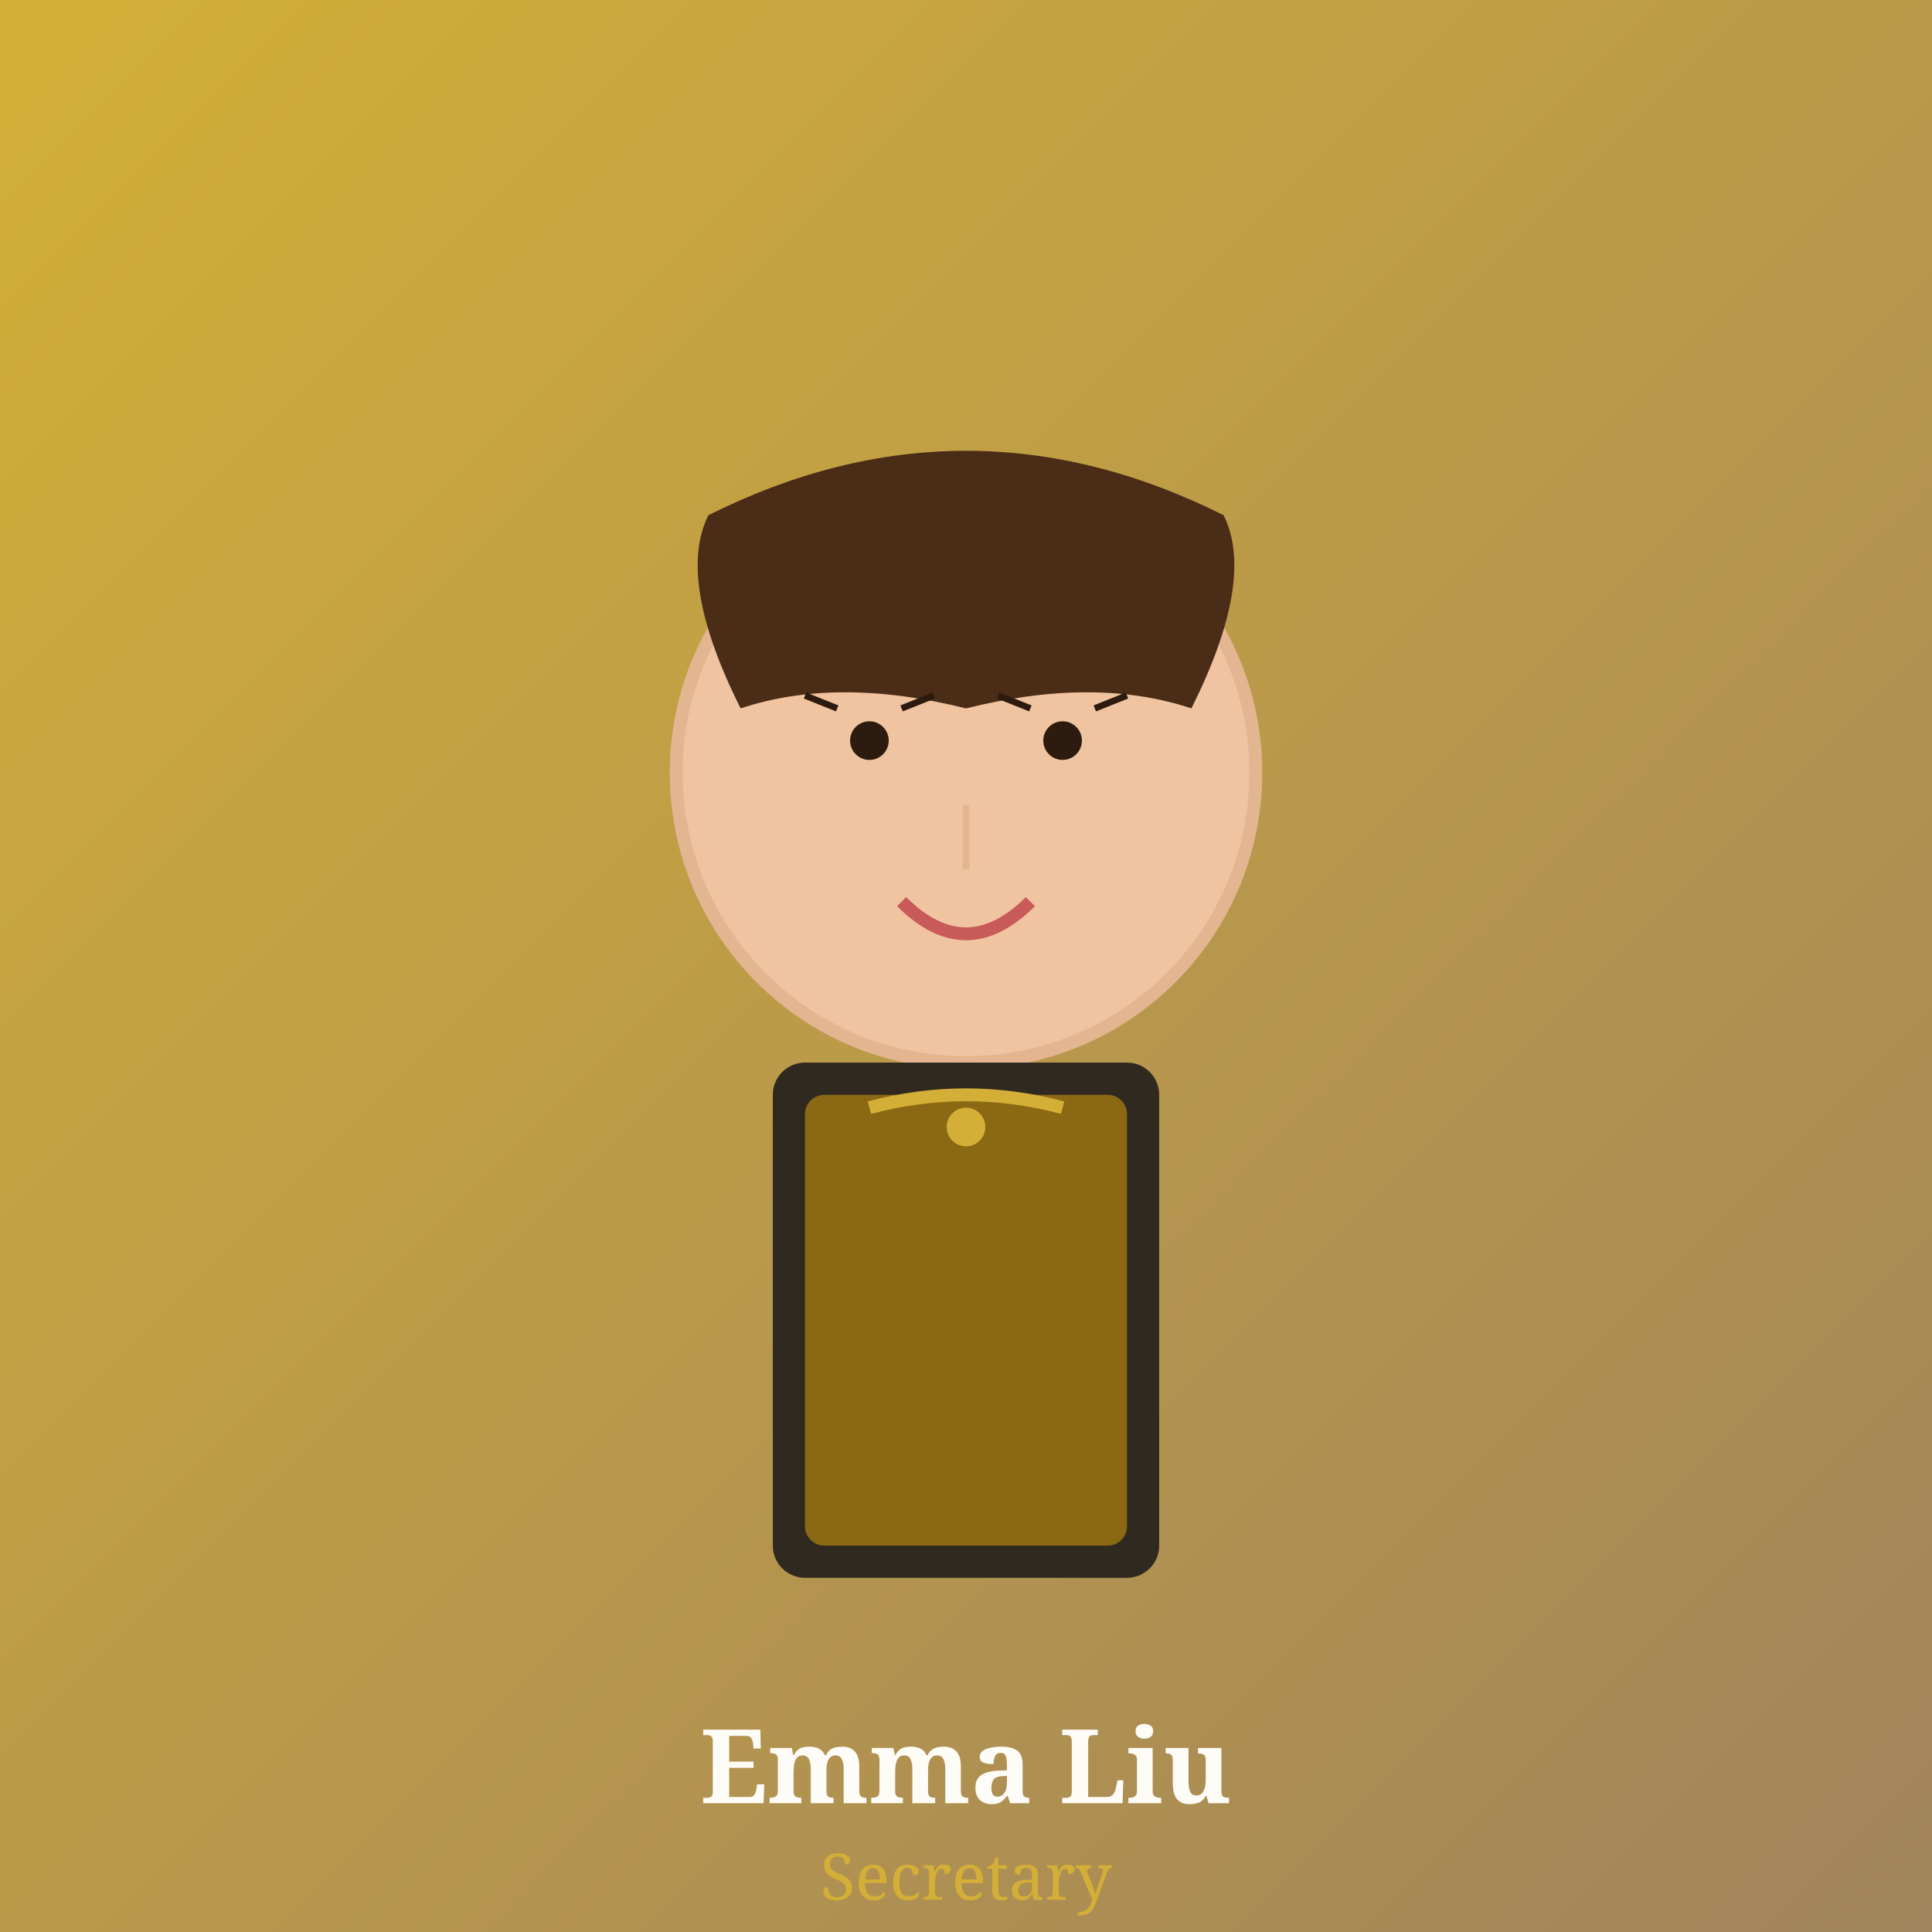
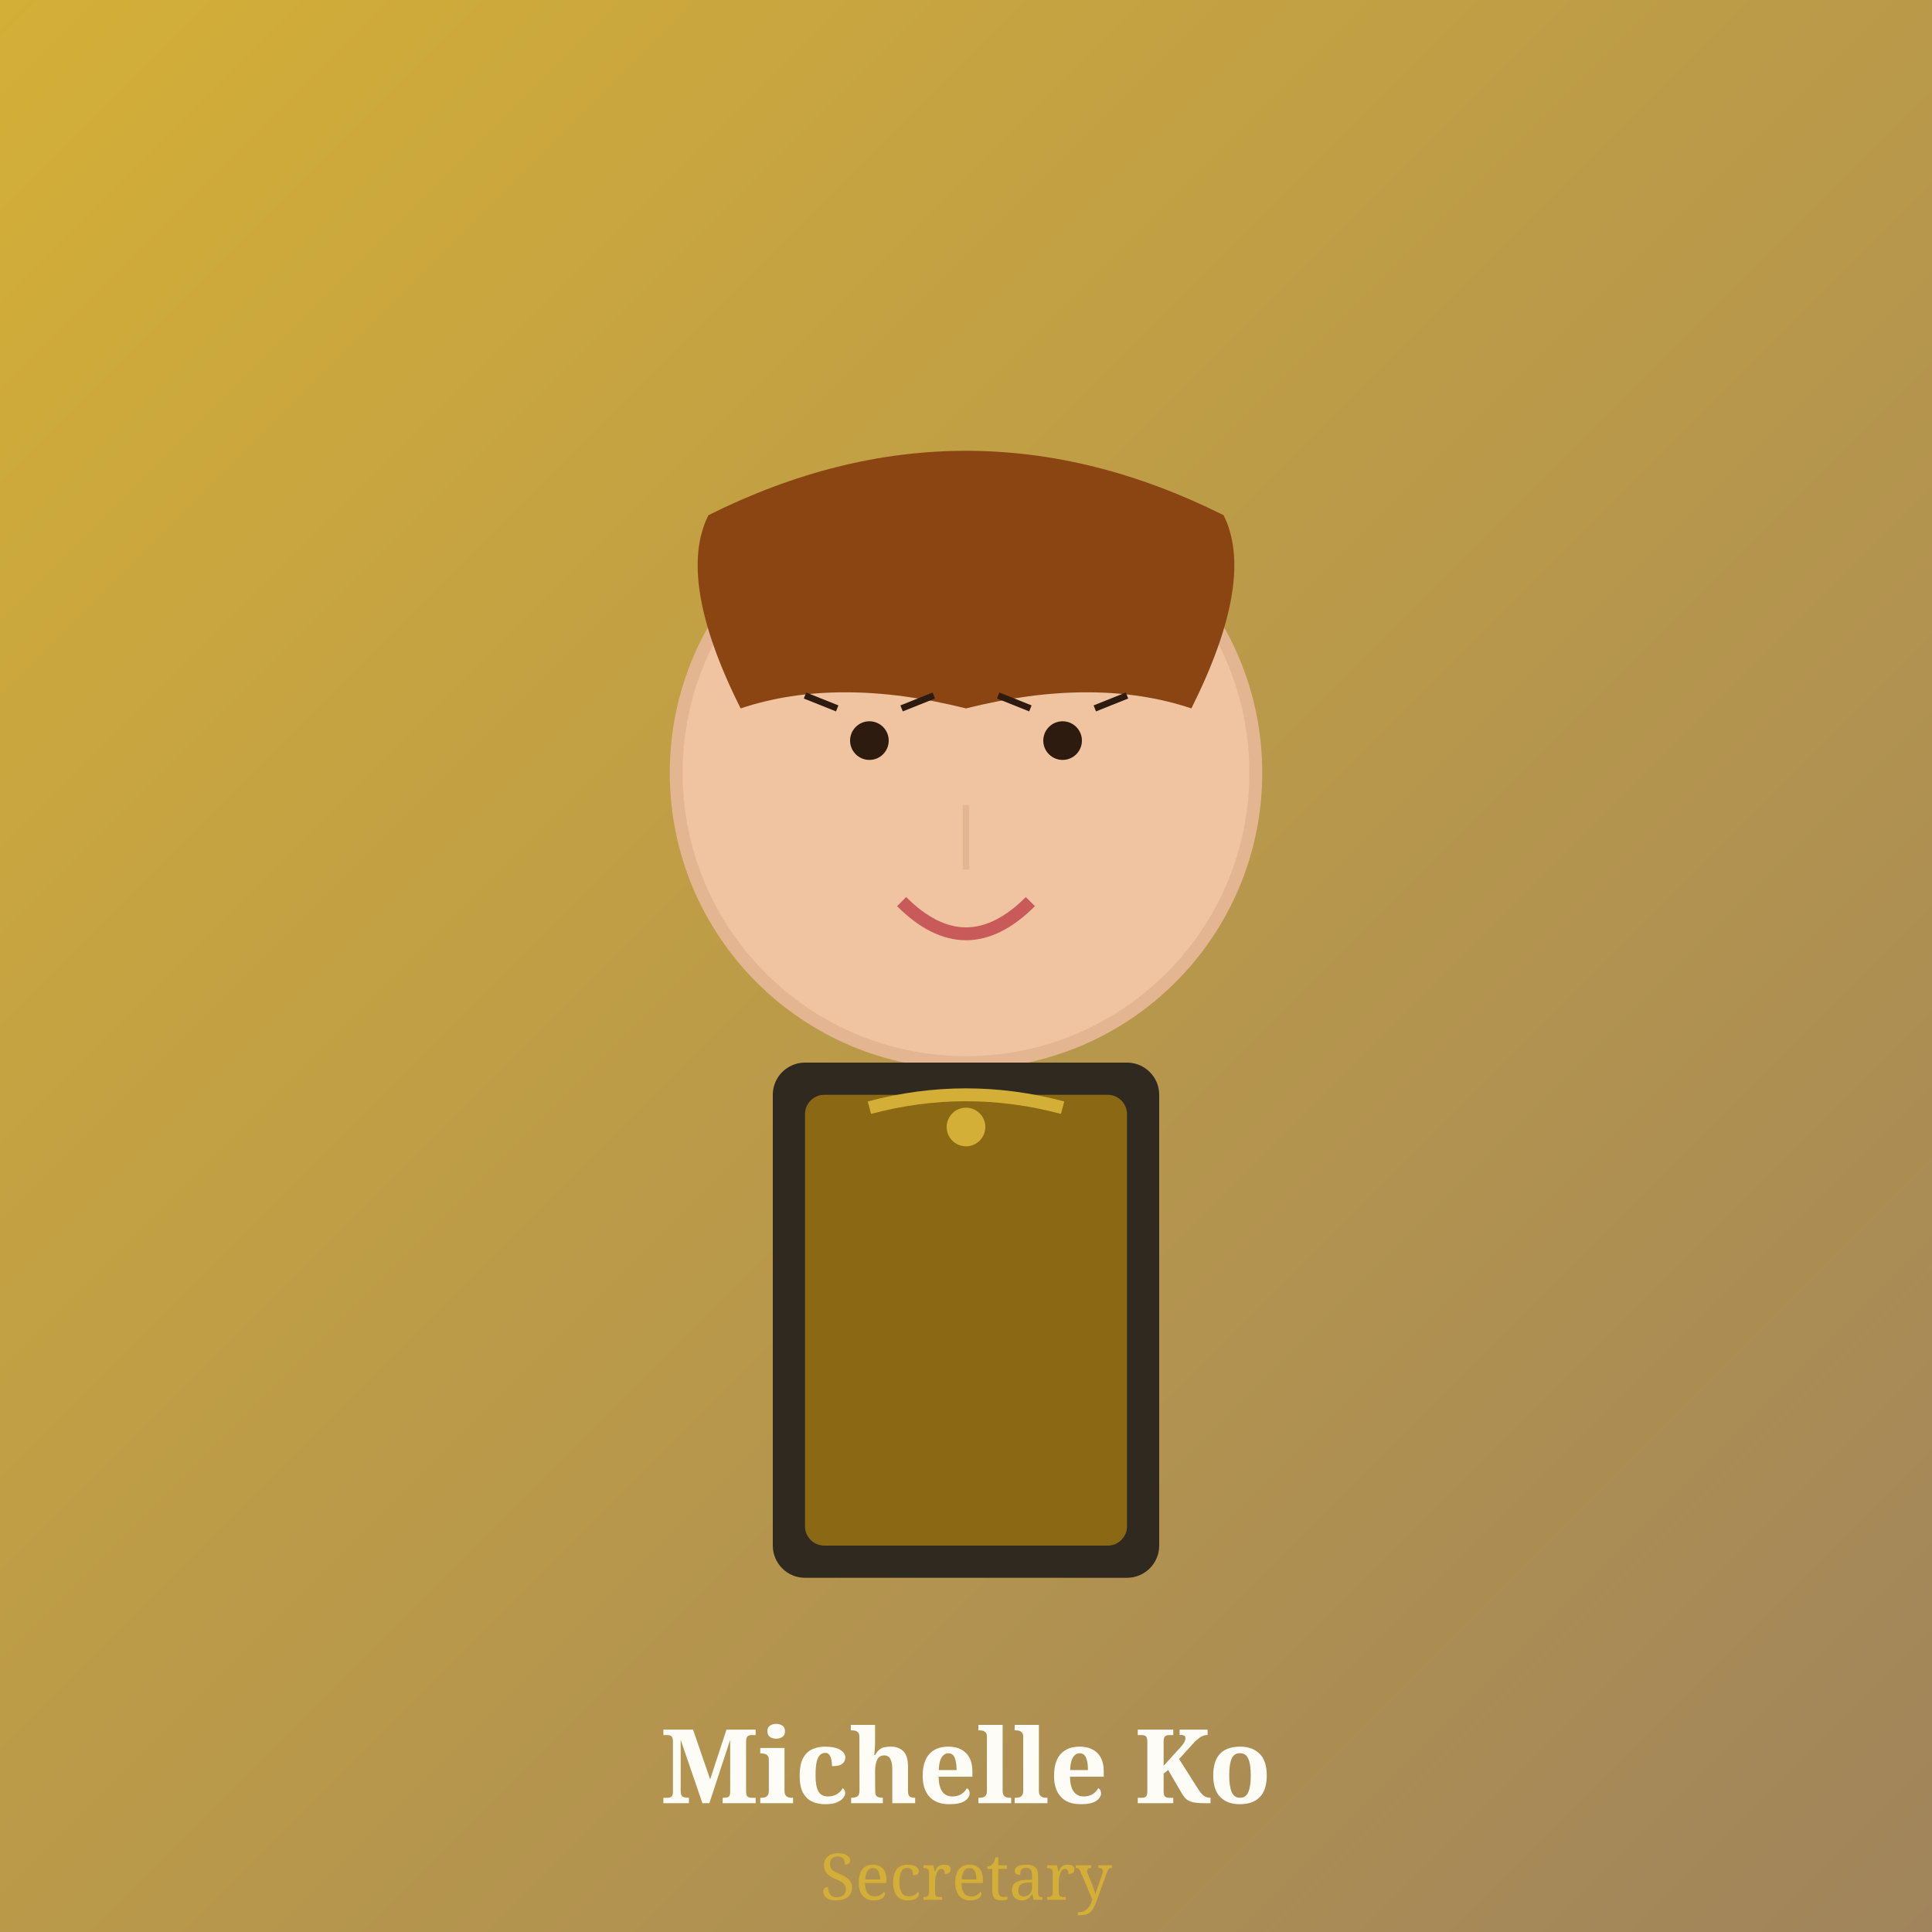
<svg xmlns="http://www.w3.org/2000/svg" width="300" height="300" viewBox="0 0 300 300">
  <defs>
    <linearGradient id="bg3" x1="0%" y1="0%" x2="100%" y2="100%">
      <stop offset="0%" style="stop-color:#D4AF37;stop-opacity:1" />
      <stop offset="100%" style="stop-color:#A0845C;stop-opacity:1" />
    </linearGradient>
  </defs>
  <rect width="300" height="300" fill="url(#bg3)" />
  <circle cx="150" cy="120" r="45" fill="#F0C4A0" stroke="#E3B591" stroke-width="2" />
-   <path d="M110 80 Q150 60 190 80 Q195 90 185 110 Q170 105 150 110 Q130 105 115 110 Q105 90 110 80" fill="#4A2C17" />
+   <path d="M110 80 Q150 60 190 80 Q195 90 185 110 Q170 105 150 110 Q130 105 115 110 Q105 90 110 80" fill="#8B4513" />
  <circle cx="135" cy="115" r="3" fill="#2C1B0E" />
  <circle cx="165" cy="115" r="3" fill="#2C1B0E" />
  <path d="M130 110 L125 108" stroke="#2C1B0E" stroke-width="1" />
  <path d="M140 110 L145 108" stroke="#2C1B0E" stroke-width="1" />
  <path d="M160 110 L155 108" stroke="#2C1B0E" stroke-width="1" />
  <path d="M170 110 L175 108" stroke="#2C1B0E" stroke-width="1" />
  <line x1="150" y1="125" x2="150" y2="135" stroke="#E3B591" stroke-width="1" />
  <path d="M140 140 Q150 150 160 140" stroke="#C85A5A" stroke-width="2" fill="none" />
  <rect x="120" y="165" width="60" height="80" fill="#2F2920" rx="5" />
  <rect x="125" y="170" width="50" height="70" fill="#8B6914" rx="3" />
  <circle cx="150" cy="175" r="3" fill="#D4AF37" />
  <path d="M135 172 Q150 168 165 172" stroke="#D4AF37" stroke-width="2" fill="none" />
-   <text x="150" y="280" text-anchor="middle" font-family="Georgia, serif" font-size="16" fill="#FEFCF7" font-weight="bold">Emma Liu</text>
+   <text x="150" y="280" text-anchor="middle" font-family="Georgia, serif" font-size="16" fill="#FEFCF7" font-weight="bold">Michelle Ko</text>
  <text x="150" y="295" text-anchor="middle" font-family="Georgia, serif" font-size="10" fill="#D4AF37">Secretary</text>
</svg>
